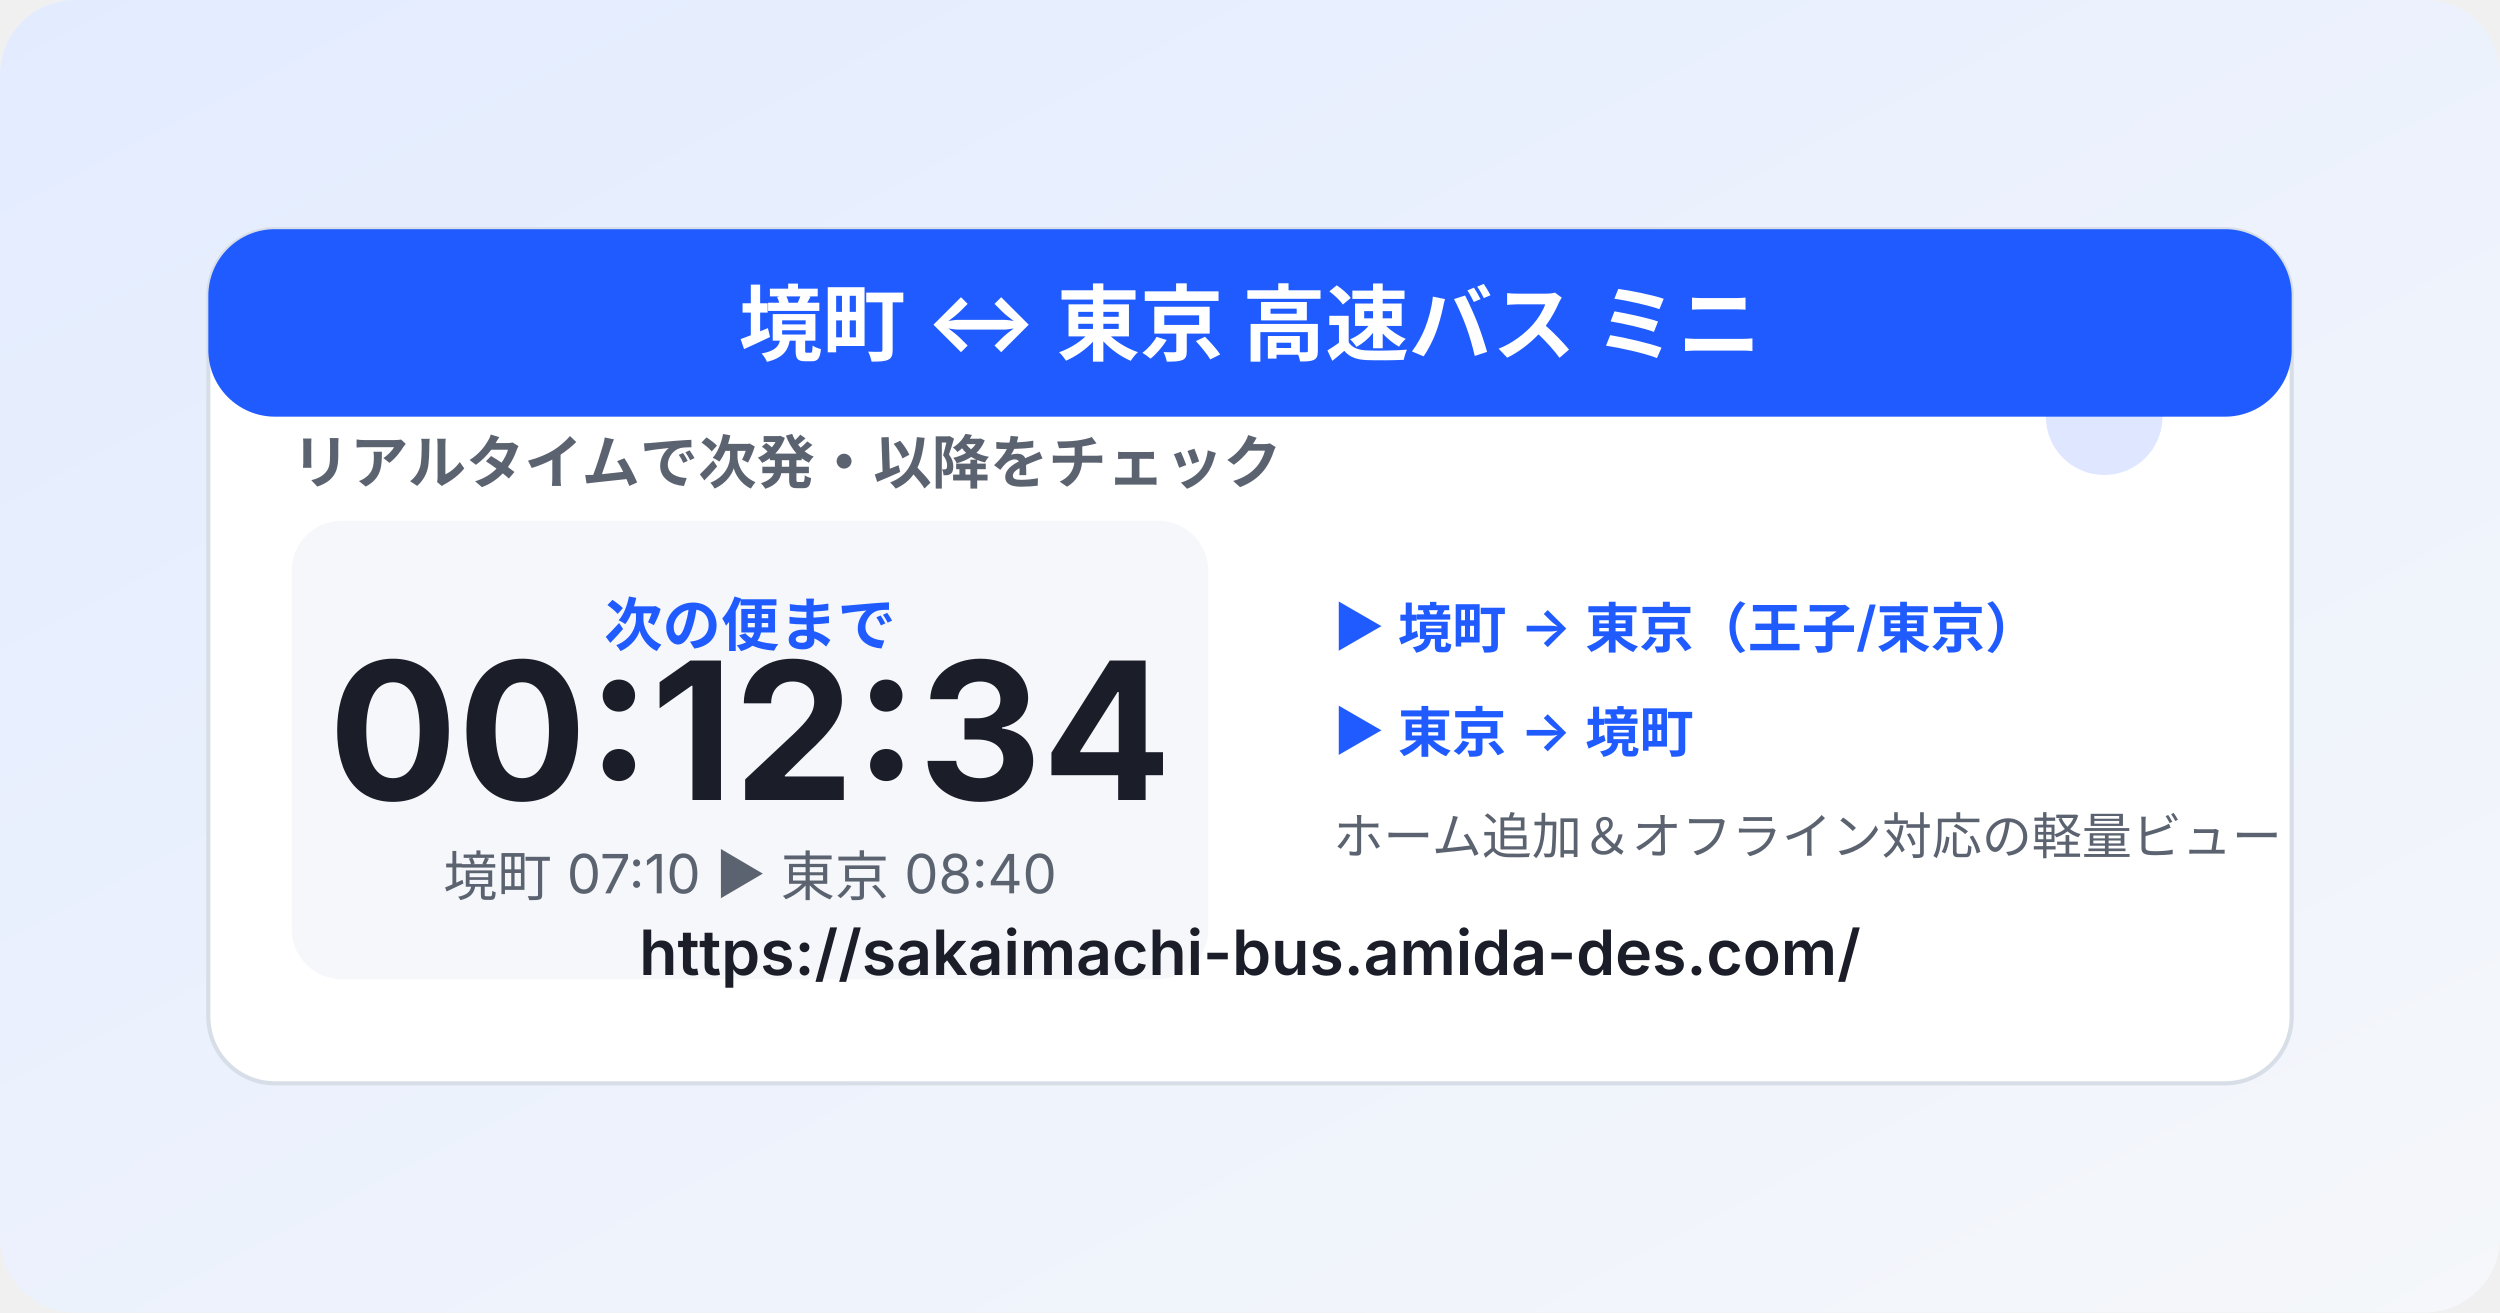
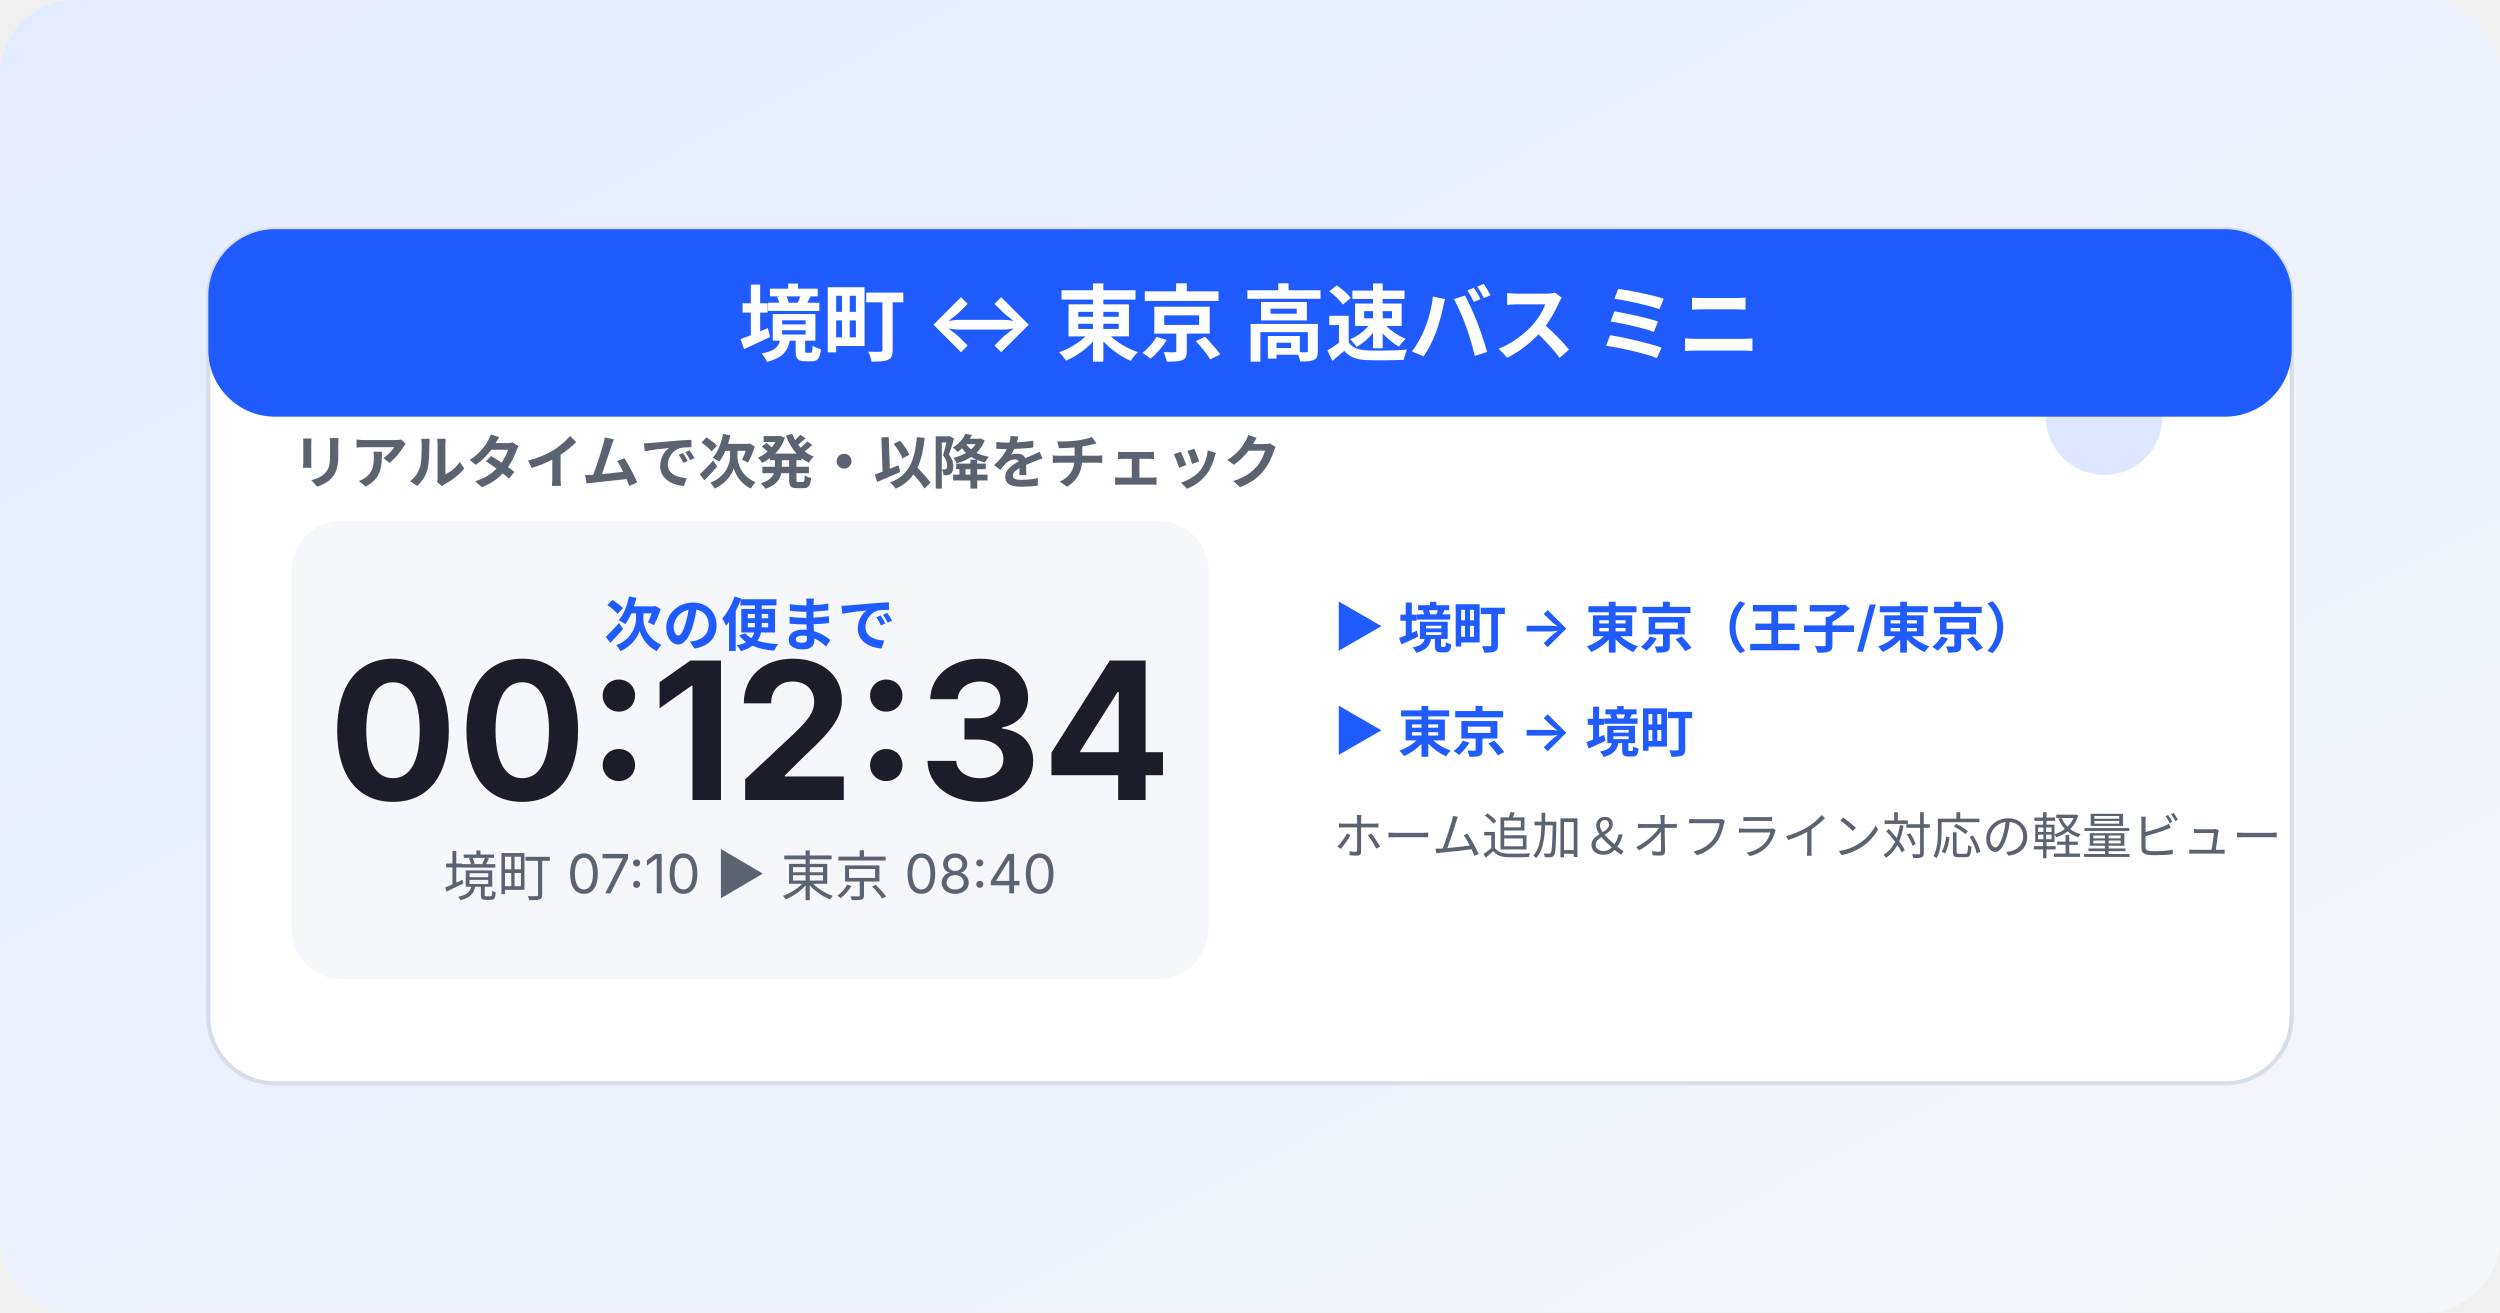
<svg xmlns="http://www.w3.org/2000/svg" width="1200" height="630" viewBox="0 0 1200 630">
  <defs>
    <linearGradient id="bg" x1="0" y1="0" x2="1" y2="1">
      <stop offset="0%" stop-color="#e3ecff" />
      <stop offset="100%" stop-color="#f5f7fa" />
    </linearGradient>
  </defs>
  <rect width="1200" height="630" rx="36" fill="url(#bg)" />
  <rect x="100" y="110" width="1000" height="410" rx="32" fill="#ffffff" stroke="#d7dee7" stroke-width="2" />
  <rect x="100" y="110" width="1000" height="90" rx="32" fill="#1f5bff" />
  <text x="600" y="170" text-anchor="middle" font-family="'Inter','Noto Sans JP',sans-serif" font-size="40" font-weight="700" fill="#ffffff">境町 ↔ 東京 高速バス ミニ</text>
  <g font-family="'Inter','Noto Sans JP',sans-serif" fill="#1b1e29" font-weight="600">
    <text x="140" y="232" font-size="28" fill="#5c6370">リアルタイムで次発・以降をチェック</text>
  </g>
  <rect x="140" y="250" width="440" height="220" rx="24" fill="#f5f7fa" />
  <text x="360" y="310" text-anchor="middle" font-family="'Inter','Noto Sans JP',sans-serif" font-size="28" font-weight="600" fill="#1f5bff">次の便まで</text>
  <text x="360" y="384" text-anchor="middle" font-family="'Inter','Noto Sans JP',sans-serif" font-size="92" font-weight="700" fill="#1b1e29">00:12:34</text>
  <text x="360" y="430" text-anchor="middle" font-family="'Inter','Noto Sans JP',sans-serif" font-size="26" fill="#5c6370">境町 07:10 ▶ 東京 08:40</text>
  <g font-family="'Inter','Noto Sans JP',sans-serif" font-size="26" font-weight="600" fill="#1f5bff">
    <text x="640" y="310">▶ 境町 → 東京（王子/東京）</text>
    <text x="640" y="360">▶ 東京 → 境町</text>
  </g>
  <text x="640" y="410" font-family="'Inter','Noto Sans JP',sans-serif" font-size="24" fill="#5c6370">ホーム追加＆オフライン対応の軽量ビュー</text>
-   <text x="600" y="468" text-anchor="middle" font-family="'Inter','Noto Sans JP',sans-serif" font-size="30" font-weight="600" fill="#1b1e29">https://sakaimachi-bus.amida-des.com/</text>
  <circle cx="1010" cy="200" r="28" fill="#1f5bff" opacity="0.15" />
  <circle cx="980" cy="170" r="18" fill="#1f5bff" opacity="0.1" />
</svg>
